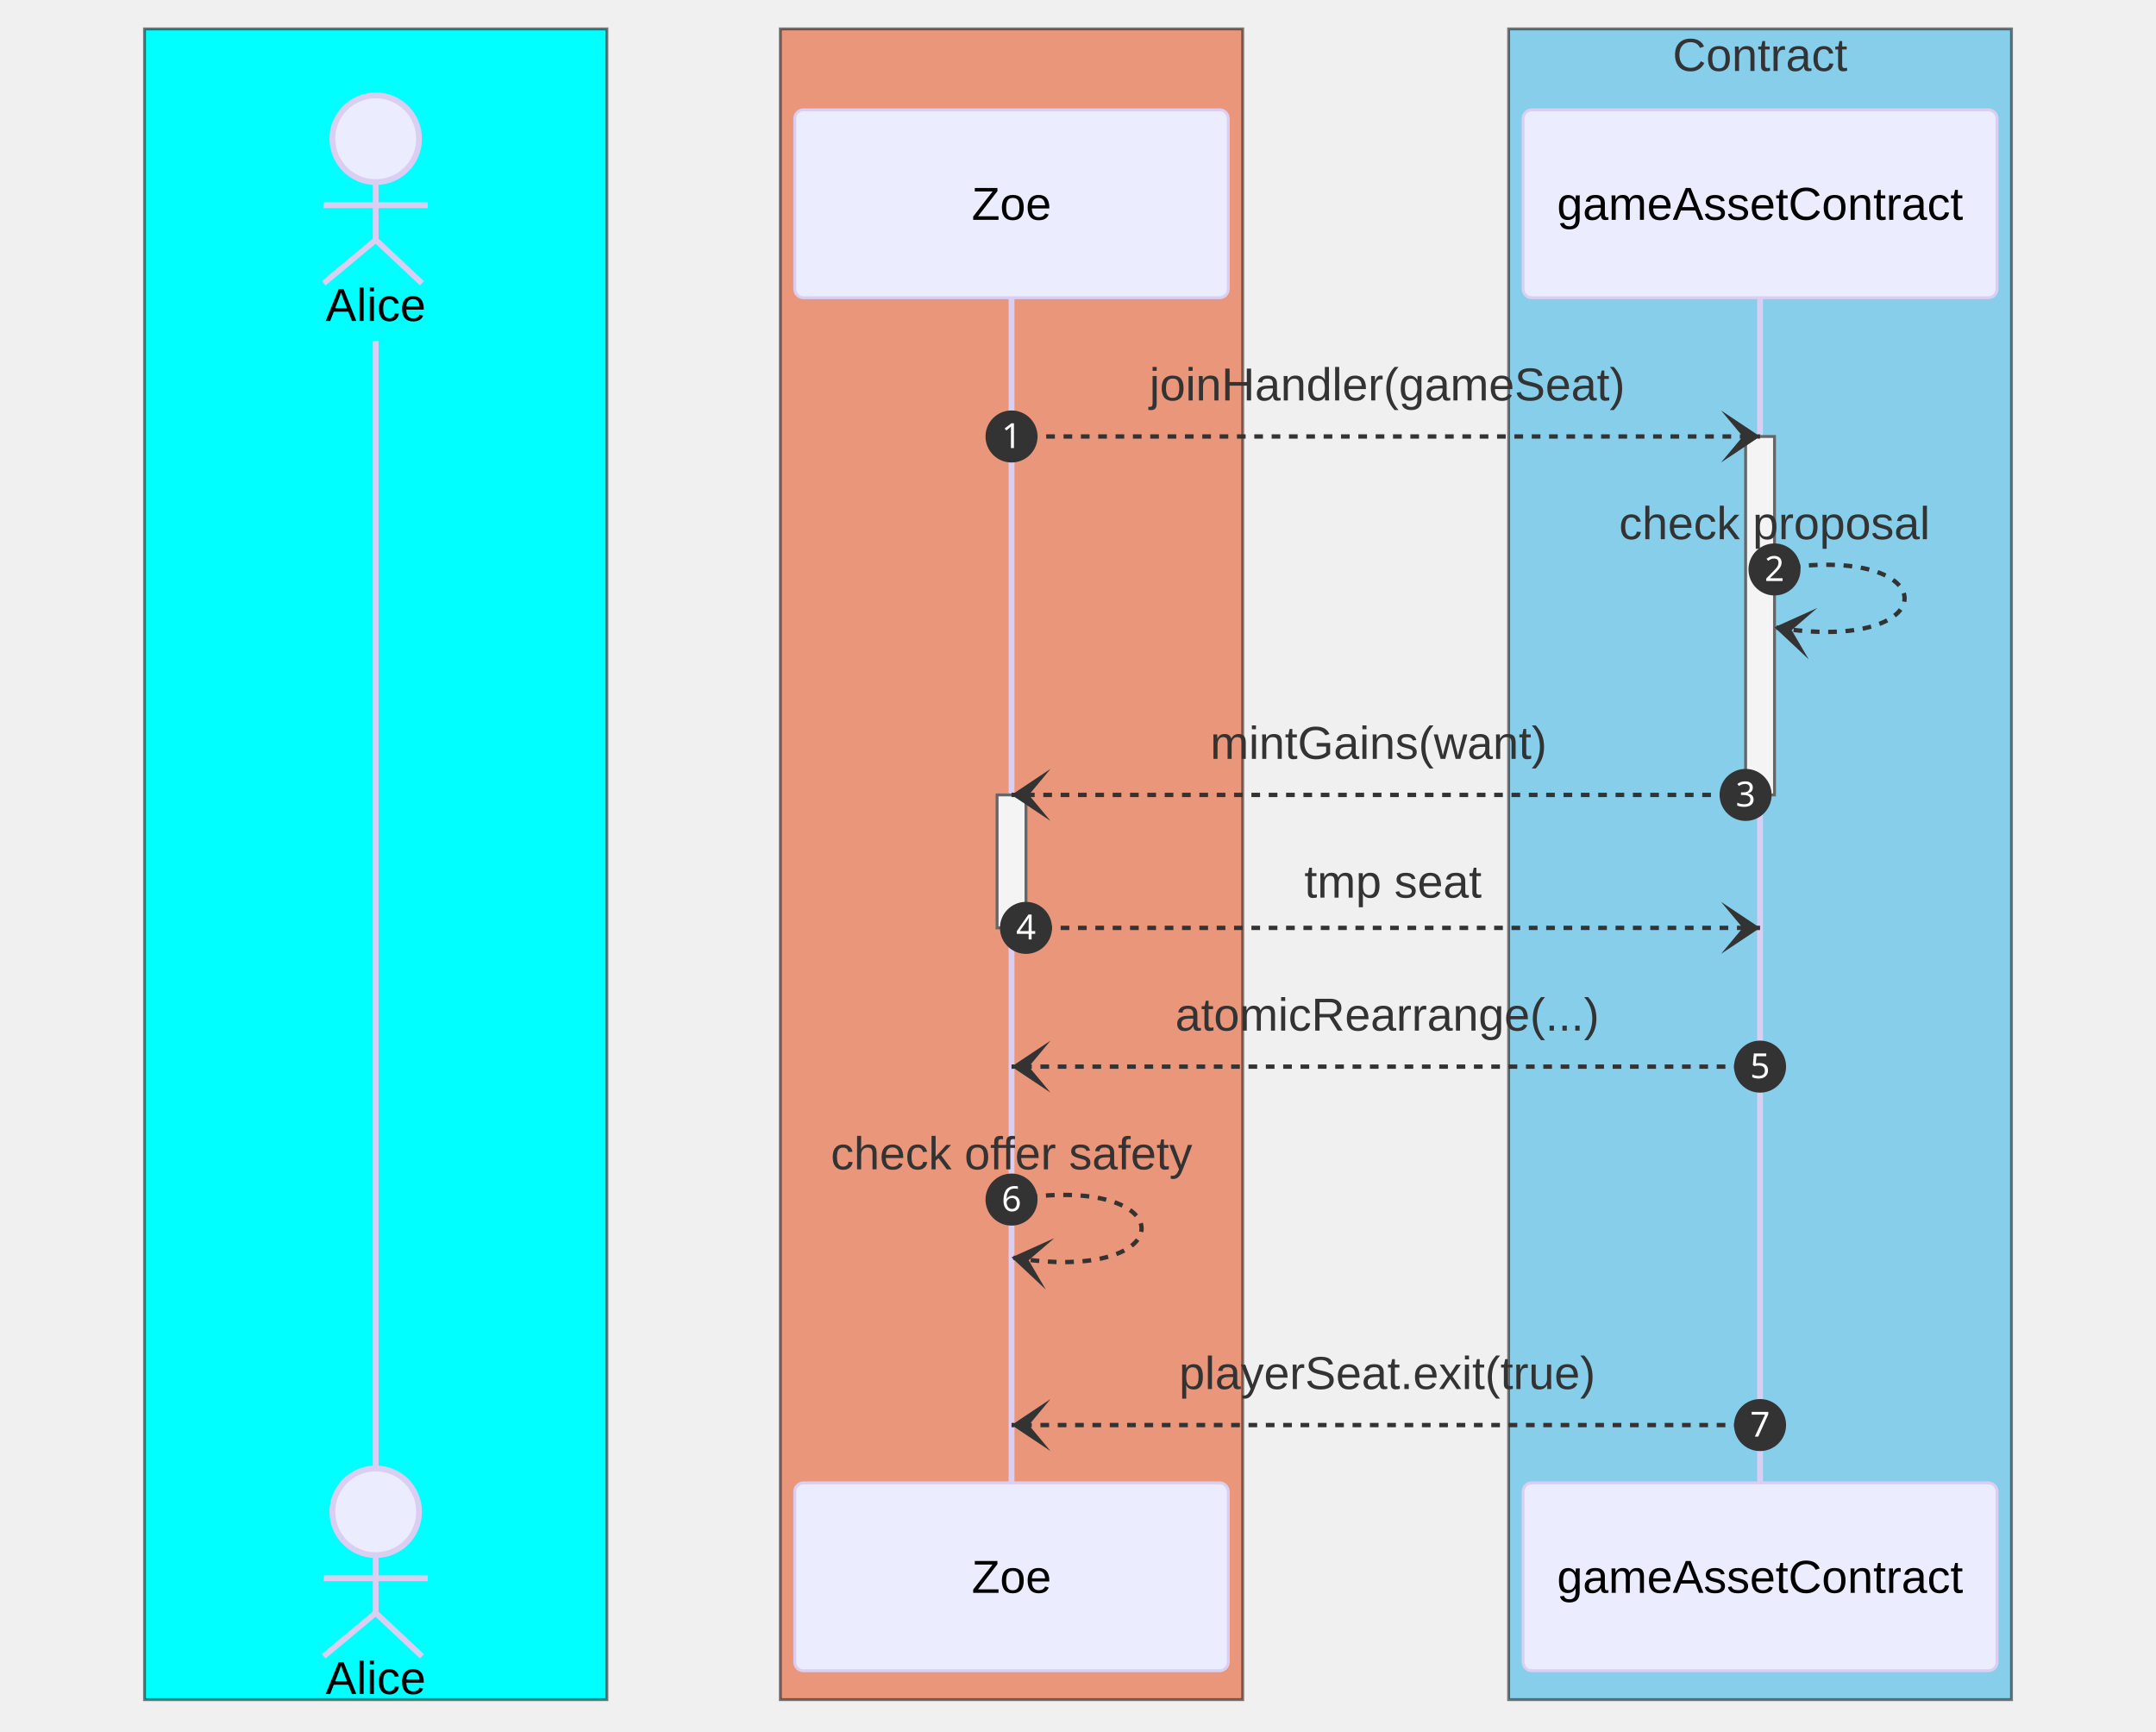
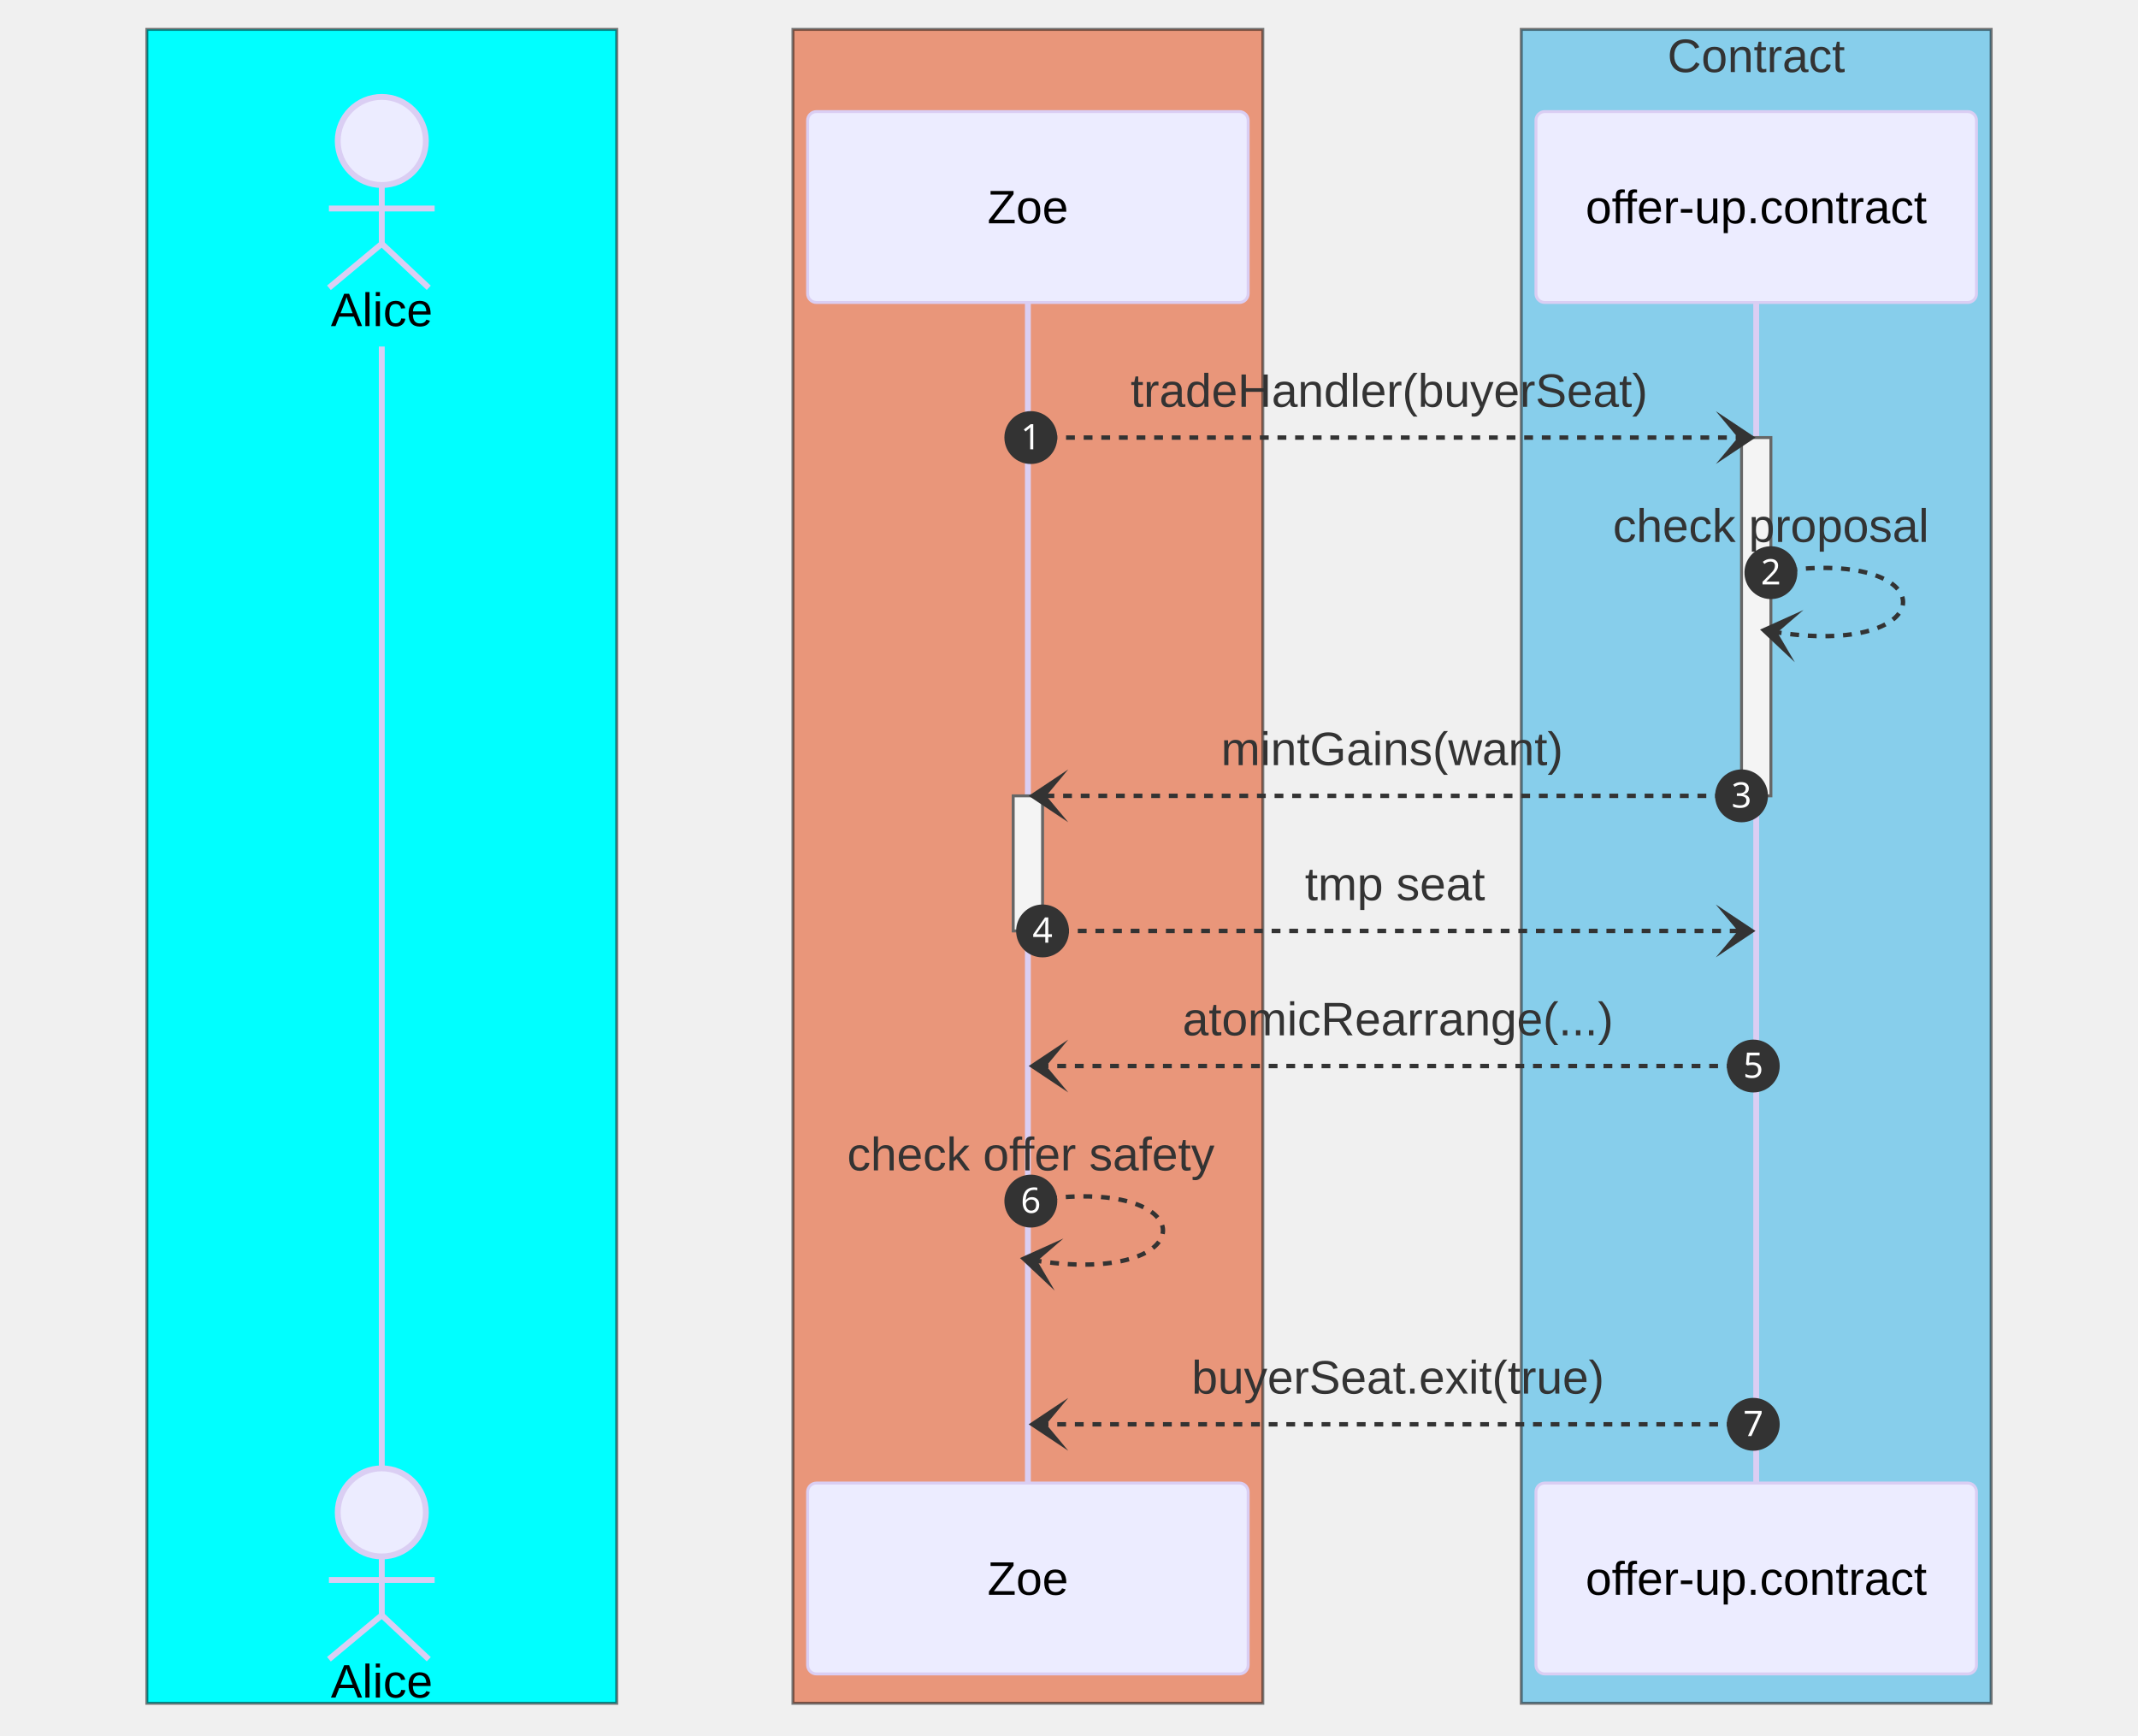
- <svg xmlns="http://www.w3.org/2000/svg" aria-roledescription="sequence" role="graphics-document document" viewBox="-50 -10 746 599" style="max-width: 746px; background-color: rgb(255, 255, 255);" width="100%" id="mermaid-1701986841238">
+ <svg xmlns="http://www.w3.org/2000/svg" aria-roledescription="sequence" role="graphics-document document" viewBox="-50 -10 728 591" style="max-width: 728px; background-color: white;" width="100%" id="my-svg">
  <g>
-     <rect class="rect" height="578" width="174" stroke="rgb(0,0,0, 0.5)" fill="skyblue" y="0" x="472" />
-     <text style="text-anchor: middle; font-size: 16px; font-weight: 400;" class="text" alignment-baseline="central" dominant-baseline="central" y="9" x="559">
-       <tspan dy="0" x="559">Contract</tspan>
+     <rect class="rect" height="570" width="160" stroke="rgb(0,0,0, 0.5)" fill="skyblue" y="0" x="468" />
+     <text style="text-anchor: middle; font-size: 16px; font-weight: 400;" class="text" alignment-baseline="central" dominant-baseline="central" y="9" x="548">
+       <tspan dy="0" x="548">Contract</tspan>
    </text>
  </g>
  <g>
-     <rect class="rect" height="578" width="160" stroke="rgb(0,0,0, 0.5)" fill="darksalmon" y="0" x="220" />
+     <rect class="rect" height="570" width="160" stroke="rgb(0,0,0, 0.5)" fill="darksalmon" y="0" x="220" />
  </g>
  <g>
-     <rect class="rect" height="578" width="160" stroke="rgb(0,0,0, 0.5)" fill="aqua" y="0" x="0" />
+     <rect class="rect" height="570" width="160" stroke="rgb(0,0,0, 0.5)" fill="aqua" y="0" x="0" />
  </g>
  <g>
-     <rect class="actor" ry="3" rx="3" height="65" width="164" stroke="#666" fill="#eaeaea" y="503" x="477" />
-     <text style="text-anchor: middle; font-size: 16px; font-weight: 400;" class="actor" alignment-baseline="central" dominant-baseline="central" y="535.5" x="559">
-       <tspan dy="0" x="559">gameAssetContract</tspan>
+     <rect class="actor actor-bottom" ry="3" rx="3" name="C" height="65" width="150" stroke="#666" fill="#eaeaea" y="495" x="473" />
+     <text style="text-anchor: middle; font-size: 16px; font-weight: 400;" class="actor" alignment-baseline="central" dominant-baseline="central" y="527.5" x="548">
+       <tspan dy="0" x="548">offer-up.contract</tspan>
    </text>
  </g>
  <g>
-     <rect class="actor" ry="3" rx="3" height="65" width="150" stroke="#666" fill="#eaeaea" y="503" x="225" />
-     <text style="text-anchor: middle; font-size: 16px; font-weight: 400;" class="actor" alignment-baseline="central" dominant-baseline="central" y="535.5" x="300">
+     <rect class="actor actor-bottom" ry="3" rx="3" name="Zoe" height="65" width="150" stroke="#666" fill="#eaeaea" y="495" x="225" />
+     <text style="text-anchor: middle; font-size: 16px; font-weight: 400;" class="actor" alignment-baseline="central" dominant-baseline="central" y="527.5" x="300">
      <tspan dy="0" x="300">Zoe</tspan>
    </text>
  </g>
  <g>
-     <line stroke="#999" stroke-width="0.5px" class="200" y2="503" x2="559" y1="33" x1="559" id="actor1571" />
-     <g id="root-1571">
-       <rect class="actor" ry="3" rx="3" height="65" width="164" stroke="#666" fill="#eaeaea" y="28" x="477" />
-       <text style="text-anchor: middle; font-size: 16px; font-weight: 400;" class="actor" alignment-baseline="central" dominant-baseline="central" y="60.5" x="559">
-         <tspan dy="0" x="559">gameAssetContract</tspan>
+     <line stroke="#999" stroke-width="0.5px" class="200" y2="495" x2="548" y1="33" x1="548" id="actor2" />
+     <g id="root-2">
+       <rect class="actor actor-top" ry="3" rx="3" name="C" height="65" width="150" stroke="#666" fill="#eaeaea" y="28" x="473" />
+       <text style="text-anchor: middle; font-size: 16px; font-weight: 400;" class="actor" alignment-baseline="central" dominant-baseline="central" y="60.5" x="548">
+         <tspan dy="0" x="548">offer-up.contract</tspan>
      </text>
    </g>
  </g>
  <g>
-     <line stroke="#999" stroke-width="0.5px" class="200" y2="503" x2="300" y1="33" x1="300" id="actor1570" />
-     <g id="root-1570">
-       <rect class="actor" ry="3" rx="3" height="65" width="150" stroke="#666" fill="#eaeaea" y="28" x="225" />
+     <line stroke="#999" stroke-width="0.5px" class="200" y2="495" x2="300" y1="33" x1="300" id="actor1" />
+     <g id="root-1">
+       <rect class="actor actor-top" ry="3" rx="3" name="Zoe" height="65" width="150" stroke="#666" fill="#eaeaea" y="28" x="225" />
      <text style="text-anchor: middle; font-size: 16px; font-weight: 400;" class="actor" alignment-baseline="central" dominant-baseline="central" y="60.5" x="300">
        <tspan dy="0" x="300">Zoe</tspan>
      </text>
    </g>
  </g>
-   <style>#mermaid-1701986841238{font-family:"trebuchet ms",verdana,arial,sans-serif;font-size:16px;fill:#333;}#mermaid-1701986841238 .error-icon{fill:#552222;}#mermaid-1701986841238 .error-text{fill:#552222;stroke:#552222;}#mermaid-1701986841238 .edge-thickness-normal{stroke-width:2px;}#mermaid-1701986841238 .edge-thickness-thick{stroke-width:3.5px;}#mermaid-1701986841238 .edge-pattern-solid{stroke-dasharray:0;}#mermaid-1701986841238 .edge-pattern-dashed{stroke-dasharray:3;}#mermaid-1701986841238 .edge-pattern-dotted{stroke-dasharray:2;}#mermaid-1701986841238 .marker{fill:#333333;stroke:#333333;}#mermaid-1701986841238 .marker.cross{stroke:#333333;}#mermaid-1701986841238 svg{font-family:"trebuchet ms",verdana,arial,sans-serif;font-size:16px;}#mermaid-1701986841238 .actor{stroke:hsl(259.626, 59.777%, 87.902%);fill:#ECECFF;}#mermaid-1701986841238 text.actor&gt;tspan{fill:black;stroke:none;}#mermaid-1701986841238 .actor-line{stroke:grey;}#mermaid-1701986841238 .messageLine0{stroke-width:1.5;stroke-dasharray:none;stroke:#333;}#mermaid-1701986841238 .messageLine1{stroke-width:1.5;stroke-dasharray:2,2;stroke:#333;}#mermaid-1701986841238 #arrowhead path{fill:#333;stroke:#333;}#mermaid-1701986841238 .sequenceNumber{fill:white;}#mermaid-1701986841238 #sequencenumber{fill:#333;}#mermaid-1701986841238 #crosshead path{fill:#333;stroke:#333;}#mermaid-1701986841238 .messageText{fill:#333;stroke:none;}#mermaid-1701986841238 .labelBox{stroke:hsl(259.626, 59.777%, 87.902%);fill:#ECECFF;}#mermaid-1701986841238 .labelText,#mermaid-1701986841238 .labelText&gt;tspan{fill:black;stroke:none;}#mermaid-1701986841238 .loopText,#mermaid-1701986841238 .loopText&gt;tspan{fill:black;stroke:none;}#mermaid-1701986841238 .loopLine{stroke-width:2px;stroke-dasharray:2,2;stroke:hsl(259.626, 59.777%, 87.902%);fill:hsl(259.626, 59.777%, 87.902%);}#mermaid-1701986841238 .note{stroke:#aaaa33;fill:#fff5ad;}#mermaid-1701986841238 .noteText,#mermaid-1701986841238 .noteText&gt;tspan{fill:black;stroke:none;}#mermaid-1701986841238 .activation0{fill:#f4f4f4;stroke:#666;}#mermaid-1701986841238 .activation1{fill:#f4f4f4;stroke:#666;}#mermaid-1701986841238 .activation2{fill:#f4f4f4;stroke:#666;}#mermaid-1701986841238 .actorPopupMenu{position:absolute;}#mermaid-1701986841238 .actorPopupMenuPanel{position:absolute;fill:#ECECFF;box-shadow:0px 8px 16px 0px rgba(0,0,0,0.2);filter:drop-shadow(3px 5px 2px rgb(0 0 0 / 0.4));}#mermaid-1701986841238 .actor-man line{stroke:hsl(259.626, 59.777%, 87.902%);fill:#ECECFF;}#mermaid-1701986841238 .actor-man circle,#mermaid-1701986841238 line{stroke:hsl(259.626, 59.777%, 87.902%);fill:#ECECFF;stroke-width:2px;}#mermaid-1701986841238 :root{--mermaid-font-family:"trebuchet ms",verdana,arial,sans-serif;}</style>
+   <style>#my-svg{font-family:"trebuchet ms",verdana,arial,sans-serif;font-size:16px;fill:#333;}#my-svg .error-icon{fill:#552222;}#my-svg .error-text{fill:#552222;stroke:#552222;}#my-svg .edge-thickness-normal{stroke-width:2px;}#my-svg .edge-thickness-thick{stroke-width:3.5px;}#my-svg .edge-pattern-solid{stroke-dasharray:0;}#my-svg .edge-pattern-dashed{stroke-dasharray:3;}#my-svg .edge-pattern-dotted{stroke-dasharray:2;}#my-svg .marker{fill:#333333;stroke:#333333;}#my-svg .marker.cross{stroke:#333333;}#my-svg svg{font-family:"trebuchet ms",verdana,arial,sans-serif;font-size:16px;}#my-svg .actor{stroke:hsl(259.626, 59.777%, 87.902%);fill:#ECECFF;}#my-svg text.actor&gt;tspan{fill:black;stroke:none;}#my-svg .actor-line{stroke:grey;}#my-svg .messageLine0{stroke-width:1.5;stroke-dasharray:none;stroke:#333;}#my-svg .messageLine1{stroke-width:1.5;stroke-dasharray:2,2;stroke:#333;}#my-svg #arrowhead path{fill:#333;stroke:#333;}#my-svg .sequenceNumber{fill:white;}#my-svg #sequencenumber{fill:#333;}#my-svg #crosshead path{fill:#333;stroke:#333;}#my-svg .messageText{fill:#333;stroke:none;}#my-svg .labelBox{stroke:hsl(259.626, 59.777%, 87.902%);fill:#ECECFF;}#my-svg .labelText,#my-svg .labelText&gt;tspan{fill:black;stroke:none;}#my-svg .loopText,#my-svg .loopText&gt;tspan{fill:black;stroke:none;}#my-svg .loopLine{stroke-width:2px;stroke-dasharray:2,2;stroke:hsl(259.626, 59.777%, 87.902%);fill:hsl(259.626, 59.777%, 87.902%);}#my-svg .note{stroke:#aaaa33;fill:#fff5ad;}#my-svg .noteText,#my-svg .noteText&gt;tspan{fill:black;stroke:none;}#my-svg .activation0{fill:#f4f4f4;stroke:#666;}#my-svg .activation1{fill:#f4f4f4;stroke:#666;}#my-svg .activation2{fill:#f4f4f4;stroke:#666;}#my-svg .actorPopupMenu{position:absolute;}#my-svg .actorPopupMenuPanel{position:absolute;fill:#ECECFF;box-shadow:0px 8px 16px 0px rgba(0,0,0,0.2);filter:drop-shadow(3px 5px 2px rgb(0 0 0 / 0.4));}#my-svg .actor-man line{stroke:hsl(259.626, 59.777%, 87.902%);fill:#ECECFF;}#my-svg .actor-man circle,#my-svg line{stroke:hsl(259.626, 59.777%, 87.902%);fill:#ECECFF;stroke-width:2px;}#my-svg :root{--mermaid-font-family:"trebuchet ms",verdana,arial,sans-serif;}</style>
  <g />
  <defs>
    <symbol height="24" width="24" id="computer">
      <path d="M2 2v13h20v-13h-20zm18 11h-16v-9h16v9zm-10.228 6l.466-1h3.524l.467 1h-4.457zm14.228 3h-24l2-6h2.104l-1.33 4h18.45l-1.297-4h2.073l2 6zm-5-10h-14v-7h14v7z" transform="scale(.5)" />
    </symbol>
  </defs>
  <defs>
    <symbol clip-rule="evenodd" fill-rule="evenodd" id="database">
      <path d="M12.258.001l.256.004.255.005.253.008.251.01.249.012.247.015.246.016.242.019.241.02.239.023.236.024.233.027.231.028.229.031.225.032.223.034.22.036.217.038.214.04.211.041.208.043.205.045.201.046.198.048.194.05.191.051.187.053.183.054.18.056.175.057.172.059.168.06.163.061.16.063.155.064.15.066.074.033.073.033.071.034.07.034.069.035.068.035.067.035.066.035.064.036.064.036.062.036.06.036.06.037.058.037.058.037.055.038.055.038.053.038.052.038.051.039.05.039.048.039.047.039.045.04.044.04.043.04.041.04.04.041.039.041.037.041.036.041.034.041.033.042.032.042.03.042.029.042.027.042.026.043.024.043.023.043.021.043.02.043.018.044.017.043.015.044.013.044.012.044.011.045.009.044.007.045.006.045.004.045.002.045.001.045v17l-.001.045-.002.045-.004.045-.006.045-.007.045-.009.044-.011.045-.012.044-.013.044-.015.044-.017.043-.018.044-.02.043-.021.043-.023.043-.024.043-.026.043-.027.042-.029.042-.03.042-.032.042-.033.042-.034.041-.036.041-.037.041-.039.041-.04.041-.041.04-.043.04-.044.04-.045.04-.047.039-.048.039-.05.039-.051.039-.052.038-.053.038-.055.038-.055.038-.058.037-.058.037-.06.037-.06.036-.062.036-.064.036-.064.036-.066.035-.067.035-.068.035-.069.035-.07.034-.071.034-.073.033-.074.033-.15.066-.155.064-.16.063-.163.061-.168.06-.172.059-.175.057-.18.056-.183.054-.187.053-.191.051-.194.05-.198.048-.201.046-.205.045-.208.043-.211.041-.214.04-.217.038-.22.036-.223.034-.225.032-.229.031-.231.028-.233.027-.236.024-.239.023-.241.02-.242.019-.246.016-.247.015-.249.012-.251.01-.253.008-.255.005-.256.004-.258.001-.258-.001-.256-.004-.255-.005-.253-.008-.251-.01-.249-.012-.247-.015-.245-.016-.243-.019-.241-.02-.238-.023-.236-.024-.234-.027-.231-.028-.228-.031-.226-.032-.223-.034-.22-.036-.217-.038-.214-.04-.211-.041-.208-.043-.204-.045-.201-.046-.198-.048-.195-.05-.19-.051-.187-.053-.184-.054-.179-.056-.176-.057-.172-.059-.167-.06-.164-.061-.159-.063-.155-.064-.151-.066-.074-.033-.072-.033-.072-.034-.07-.034-.069-.035-.068-.035-.067-.035-.066-.035-.064-.036-.063-.036-.062-.036-.061-.036-.06-.037-.058-.037-.057-.037-.056-.038-.055-.038-.053-.038-.052-.038-.051-.039-.049-.039-.049-.039-.046-.039-.046-.04-.044-.04-.043-.04-.041-.04-.04-.041-.039-.041-.037-.041-.036-.041-.034-.041-.033-.042-.032-.042-.03-.042-.029-.042-.027-.042-.026-.043-.024-.043-.023-.043-.021-.043-.02-.043-.018-.044-.017-.043-.015-.044-.013-.044-.012-.044-.011-.045-.009-.044-.007-.045-.006-.045-.004-.045-.002-.045-.001-.045v-17l.001-.045.002-.045.004-.045.006-.045.007-.045.009-.044.011-.045.012-.044.013-.044.015-.044.017-.043.018-.044.02-.043.021-.043.023-.043.024-.043.026-.043.027-.042.029-.042.03-.042.032-.042.033-.042.034-.041.036-.041.037-.041.039-.041.04-.041.041-.04.043-.04.044-.04.046-.04.046-.039.049-.039.049-.039.051-.039.052-.038.053-.038.055-.038.056-.038.057-.037.058-.037.06-.037.061-.036.062-.036.063-.036.064-.036.066-.035.067-.035.068-.035.069-.035.07-.034.072-.034.072-.033.074-.033.151-.066.155-.064.159-.063.164-.061.167-.06.172-.059.176-.057.179-.056.184-.054.187-.053.19-.051.195-.05.198-.048.201-.046.204-.045.208-.043.211-.041.214-.04.217-.038.22-.036.223-.034.226-.032.228-.031.231-.028.234-.027.236-.024.238-.023.241-.02.243-.019.245-.016.247-.015.249-.012.251-.01.253-.008.255-.005.256-.004.258-.001.258.001zm-9.258 20.499v.01l.001.021.003.021.004.022.005.021.006.022.007.022.009.023.01.022.011.023.012.023.013.023.015.023.016.024.017.023.018.024.019.024.021.024.022.025.023.024.024.025.052.049.056.05.061.051.066.051.07.051.075.051.079.052.084.052.088.052.092.052.097.052.102.051.105.052.11.052.114.051.119.051.123.051.127.05.131.05.135.05.139.048.144.049.147.047.152.047.155.047.16.045.163.045.167.043.171.043.176.041.178.041.183.039.187.039.19.037.194.035.197.035.202.033.204.031.209.03.212.029.216.027.219.025.222.024.226.021.23.02.233.018.236.016.24.015.243.012.246.01.249.008.253.005.256.004.259.001.26-.001.257-.004.254-.005.25-.008.247-.011.244-.012.241-.014.237-.016.233-.018.231-.021.226-.021.224-.024.22-.026.216-.027.212-.028.21-.031.205-.031.202-.034.198-.034.194-.036.191-.037.187-.039.183-.04.179-.04.175-.042.172-.043.168-.044.163-.045.16-.046.155-.046.152-.047.148-.048.143-.049.139-.049.136-.05.131-.05.126-.05.123-.051.118-.052.114-.051.11-.052.106-.052.101-.052.096-.052.092-.052.088-.053.083-.051.079-.052.074-.052.07-.051.065-.051.06-.051.056-.05.051-.05.023-.024.023-.025.021-.024.02-.024.019-.024.018-.024.017-.024.015-.023.014-.024.013-.023.012-.023.01-.023.01-.022.008-.022.006-.022.006-.022.004-.022.004-.021.001-.021.001-.021v-4.127l-.077.055-.08.053-.083.054-.085.053-.087.052-.09.052-.093.051-.095.05-.097.05-.1.049-.102.049-.105.048-.106.047-.109.047-.111.046-.114.045-.115.045-.118.044-.12.043-.122.042-.124.042-.126.041-.128.04-.13.04-.132.038-.134.038-.135.037-.138.037-.139.035-.142.035-.143.034-.144.033-.147.032-.148.031-.15.03-.151.03-.153.029-.154.027-.156.027-.158.026-.159.025-.161.024-.162.023-.163.022-.165.021-.166.02-.167.019-.169.018-.169.017-.171.016-.173.015-.173.014-.175.013-.175.012-.177.011-.178.01-.179.008-.179.008-.181.006-.182.005-.182.004-.184.003-.184.002h-.37l-.184-.002-.184-.003-.182-.004-.182-.005-.181-.006-.179-.008-.179-.008-.178-.01-.176-.011-.176-.012-.175-.013-.173-.014-.172-.015-.171-.016-.17-.017-.169-.018-.167-.019-.166-.02-.165-.021-.163-.022-.162-.023-.161-.024-.159-.025-.157-.026-.156-.027-.155-.027-.153-.029-.151-.03-.15-.03-.148-.031-.146-.032-.145-.033-.143-.034-.141-.035-.14-.035-.137-.037-.136-.037-.134-.038-.132-.038-.13-.04-.128-.04-.126-.041-.124-.042-.122-.042-.12-.044-.117-.043-.116-.045-.113-.045-.112-.046-.109-.047-.106-.047-.105-.048-.102-.049-.1-.049-.097-.05-.095-.05-.093-.052-.09-.051-.087-.052-.085-.053-.083-.054-.08-.054-.077-.054v4.127zm0-5.654v.011l.001.021.003.021.004.021.005.022.006.022.007.022.009.022.01.022.011.023.012.023.013.023.015.024.016.023.017.024.018.024.019.024.021.024.022.024.023.025.024.024.052.05.056.05.061.05.066.051.07.051.075.052.079.051.084.052.088.052.092.052.097.052.102.052.105.052.11.051.114.051.119.052.123.05.127.051.131.05.135.049.139.049.144.048.147.048.152.047.155.046.16.045.163.045.167.044.171.042.176.042.178.04.183.04.187.038.19.037.194.036.197.034.202.033.204.032.209.03.212.028.216.027.219.025.222.024.226.022.23.02.233.018.236.016.24.014.243.012.246.01.249.008.253.006.256.003.259.001.26-.001.257-.003.254-.006.25-.008.247-.01.244-.012.241-.015.237-.016.233-.018.231-.02.226-.022.224-.024.22-.025.216-.027.212-.029.21-.03.205-.032.202-.033.198-.035.194-.036.191-.037.187-.039.183-.039.179-.041.175-.042.172-.043.168-.044.163-.045.16-.045.155-.047.152-.047.148-.048.143-.048.139-.05.136-.049.131-.05.126-.051.123-.051.118-.051.114-.052.11-.052.106-.052.101-.052.096-.052.092-.052.088-.052.083-.052.079-.052.074-.051.07-.052.065-.051.06-.05.056-.051.051-.049.023-.025.023-.024.021-.025.02-.024.019-.024.018-.024.017-.024.015-.023.014-.023.013-.024.012-.022.01-.023.01-.023.008-.022.006-.022.006-.022.004-.021.004-.022.001-.021.001-.021v-4.139l-.077.054-.08.054-.083.054-.085.052-.087.053-.09.051-.093.051-.095.051-.097.05-.1.049-.102.049-.105.048-.106.047-.109.047-.111.046-.114.045-.115.044-.118.044-.12.044-.122.042-.124.042-.126.041-.128.04-.13.039-.132.039-.134.038-.135.037-.138.036-.139.036-.142.035-.143.033-.144.033-.147.033-.148.031-.15.03-.151.03-.153.028-.154.028-.156.027-.158.026-.159.025-.161.024-.162.023-.163.022-.165.021-.166.02-.167.019-.169.018-.169.017-.171.016-.173.015-.173.014-.175.013-.175.012-.177.011-.178.009-.179.009-.179.007-.181.007-.182.005-.182.004-.184.003-.184.002h-.37l-.184-.002-.184-.003-.182-.004-.182-.005-.181-.007-.179-.007-.179-.009-.178-.009-.176-.011-.176-.012-.175-.013-.173-.014-.172-.015-.171-.016-.17-.017-.169-.018-.167-.019-.166-.02-.165-.021-.163-.022-.162-.023-.161-.024-.159-.025-.157-.026-.156-.027-.155-.028-.153-.028-.151-.03-.15-.03-.148-.031-.146-.033-.145-.033-.143-.033-.141-.035-.14-.036-.137-.036-.136-.037-.134-.038-.132-.039-.13-.039-.128-.04-.126-.041-.124-.042-.122-.043-.12-.043-.117-.044-.116-.044-.113-.046-.112-.046-.109-.046-.106-.047-.105-.048-.102-.049-.1-.049-.097-.05-.095-.051-.093-.051-.09-.051-.087-.053-.085-.052-.083-.054-.08-.054-.077-.054v4.139zm0-5.666v.011l.001.02.003.022.004.021.005.022.006.021.007.022.009.023.01.022.011.023.012.023.013.023.015.023.016.024.017.024.018.023.019.024.021.025.022.024.023.024.024.025.052.05.056.05.061.05.066.051.07.051.075.052.079.051.084.052.088.052.092.052.097.052.102.052.105.051.11.052.114.051.119.051.123.051.127.05.131.05.135.05.139.049.144.048.147.048.152.047.155.046.16.045.163.045.167.043.171.043.176.042.178.04.183.04.187.038.19.037.194.036.197.034.202.033.204.032.209.03.212.028.216.027.219.025.222.024.226.021.23.02.233.018.236.017.24.014.243.012.246.01.249.008.253.006.256.003.259.001.26-.001.257-.003.254-.006.25-.008.247-.01.244-.013.241-.014.237-.016.233-.018.231-.02.226-.022.224-.024.22-.025.216-.027.212-.029.21-.03.205-.032.202-.033.198-.035.194-.036.191-.037.187-.039.183-.039.179-.041.175-.042.172-.043.168-.044.163-.045.16-.045.155-.047.152-.047.148-.048.143-.049.139-.049.136-.049.131-.051.126-.05.123-.051.118-.052.114-.051.11-.052.106-.052.101-.052.096-.052.092-.052.088-.052.083-.052.079-.052.074-.052.07-.051.065-.051.06-.051.056-.05.051-.049.023-.025.023-.025.021-.024.02-.024.019-.024.018-.024.017-.024.015-.023.014-.024.013-.023.012-.023.01-.022.01-.023.008-.022.006-.022.006-.022.004-.022.004-.021.001-.021.001-.021v-4.153l-.077.054-.08.054-.083.053-.085.053-.087.053-.09.051-.093.051-.095.051-.097.05-.1.049-.102.048-.105.048-.106.048-.109.046-.111.046-.114.046-.115.044-.118.044-.12.043-.122.043-.124.042-.126.041-.128.04-.13.039-.132.039-.134.038-.135.037-.138.036-.139.036-.142.034-.143.034-.144.033-.147.032-.148.032-.15.03-.151.03-.153.028-.154.028-.156.027-.158.026-.159.024-.161.024-.162.023-.163.023-.165.021-.166.02-.167.019-.169.018-.169.017-.171.016-.173.015-.173.014-.175.013-.175.012-.177.01-.178.01-.179.009-.179.007-.181.006-.182.006-.182.004-.184.003-.184.001-.185.001-.185-.001-.184-.001-.184-.003-.182-.004-.182-.006-.181-.006-.179-.007-.179-.009-.178-.01-.176-.01-.176-.012-.175-.013-.173-.014-.172-.015-.171-.016-.17-.017-.169-.018-.167-.019-.166-.02-.165-.021-.163-.023-.162-.023-.161-.024-.159-.024-.157-.026-.156-.027-.155-.028-.153-.028-.151-.03-.15-.03-.148-.032-.146-.032-.145-.033-.143-.034-.141-.034-.14-.036-.137-.036-.136-.037-.134-.038-.132-.039-.13-.039-.128-.041-.126-.041-.124-.041-.122-.043-.12-.043-.117-.044-.116-.044-.113-.046-.112-.046-.109-.046-.106-.048-.105-.048-.102-.048-.1-.05-.097-.049-.095-.051-.093-.051-.09-.052-.087-.052-.085-.053-.083-.053-.08-.054-.077-.054v4.153zm8.74-8.179l-.257.004-.254.005-.25.008-.247.011-.244.012-.241.014-.237.016-.233.018-.231.021-.226.022-.224.023-.22.026-.216.027-.212.028-.21.031-.205.032-.202.033-.198.034-.194.036-.191.038-.187.038-.183.04-.179.041-.175.042-.172.043-.168.043-.163.045-.16.046-.155.046-.152.048-.148.048-.143.048-.139.049-.136.05-.131.05-.126.051-.123.051-.118.051-.114.052-.11.052-.106.052-.101.052-.096.052-.092.052-.088.052-.083.052-.079.052-.074.051-.07.052-.065.051-.06.05-.056.05-.051.05-.023.025-.023.024-.021.024-.02.025-.019.024-.018.024-.017.023-.015.024-.014.023-.013.023-.012.023-.01.023-.01.022-.008.022-.006.023-.006.021-.004.022-.004.021-.001.021-.001.021.001.021.001.021.004.021.004.022.006.021.006.023.008.022.01.022.01.023.012.023.013.023.014.023.015.024.017.023.018.024.019.024.02.025.021.024.023.024.023.025.051.05.056.05.06.05.065.051.07.052.074.051.079.052.083.052.088.052.092.052.096.052.101.052.106.052.11.052.114.052.118.051.123.051.126.051.131.05.136.05.139.049.143.048.148.048.152.048.155.046.16.046.163.045.168.043.172.043.175.042.179.041.183.04.187.038.191.038.194.036.198.034.202.033.205.032.21.031.212.028.216.027.22.026.224.023.226.022.231.021.233.018.237.016.241.014.244.012.247.011.25.008.254.005.257.004.26.001.26-.001.257-.004.254-.005.25-.008.247-.011.244-.012.241-.014.237-.016.233-.018.231-.021.226-.022.224-.023.22-.026.216-.027.212-.028.21-.031.205-.032.202-.033.198-.034.194-.036.191-.038.187-.038.183-.04.179-.041.175-.042.172-.043.168-.043.163-.045.16-.046.155-.046.152-.048.148-.048.143-.048.139-.049.136-.05.131-.05.126-.051.123-.051.118-.051.114-.052.11-.052.106-.052.101-.052.096-.052.092-.052.088-.052.083-.052.079-.052.074-.051.07-.052.065-.051.06-.05.056-.05.051-.05.023-.025.023-.024.021-.024.02-.025.019-.024.018-.024.017-.023.015-.024.014-.023.013-.023.012-.023.01-.023.01-.022.008-.022.006-.023.006-.021.004-.022.004-.021.001-.021.001-.021-.001-.021-.001-.021-.004-.021-.004-.022-.006-.021-.006-.023-.008-.022-.01-.022-.01-.023-.012-.023-.013-.023-.014-.023-.015-.024-.017-.023-.018-.024-.019-.024-.02-.025-.021-.024-.023-.024-.023-.025-.051-.05-.056-.05-.06-.05-.065-.051-.07-.052-.074-.051-.079-.052-.083-.052-.088-.052-.092-.052-.096-.052-.101-.052-.106-.052-.11-.052-.114-.052-.118-.051-.123-.051-.126-.051-.131-.05-.136-.05-.139-.049-.143-.048-.148-.048-.152-.048-.155-.046-.16-.046-.163-.045-.168-.043-.172-.043-.175-.042-.179-.041-.183-.04-.187-.038-.191-.038-.194-.036-.198-.034-.202-.033-.205-.032-.21-.031-.212-.028-.216-.027-.22-.026-.224-.023-.226-.022-.231-.021-.233-.018-.237-.016-.241-.014-.244-.012-.247-.011-.25-.008-.254-.005-.257-.004-.26-.001-.26.001z" transform="scale(.5)" />
    </symbol>
  </defs>
  <defs>
    <symbol height="24" width="24" id="clock">
      <path d="M12 2c5.514 0 10 4.486 10 10s-4.486 10-10 10-10-4.486-10-10 4.486-10 10-10zm0-2c-6.627 0-12 5.373-12 12s5.373 12 12 12 12-5.373 12-12-5.373-12-12-12zm5.848 12.459c.202.038.202.333.001.372-1.907.361-6.045 1.111-6.547 1.111-.719 0-1.301-.582-1.301-1.301 0-.512.77-5.447 1.125-7.445.034-.192.312-.181.343.014l.985 6.238 5.394 1.011z" transform="scale(.5)" />
    </symbol>
  </defs>
  <defs>
-     <marker orient="auto" markerHeight="12" markerWidth="12" markerUnits="userSpaceOnUse" refY="5" refX="9" id="arrowhead">
+     <marker orient="auto" markerHeight="12" markerWidth="12" markerUnits="userSpaceOnUse" refY="5" refX="7.9" id="arrowhead">
      <path d="M 0 0 L 10 5 L 0 10 z" />
    </marker>
  </defs>
  <defs>
-     <marker refY="5" refX="4" orient="auto" markerHeight="8" markerWidth="15" id="crosshead">
+     <marker refY="4.5" refX="4" orient="auto" markerHeight="8" markerWidth="15" id="crosshead">
      <path style="stroke-dasharray: 0, 0;" d="M 1,2 L 6,7 M 6,2 L 1,7" stroke-width="1pt" stroke="#000000" fill="none" />
    </marker>
  </defs>
  <defs>
-     <marker orient="auto" markerHeight="28" markerWidth="20" refY="7" refX="18" id="filled-head">
+     <marker orient="auto" markerHeight="28" markerWidth="20" refY="7" refX="15.5" id="filled-head">
      <path d="M 18,7 L9,13 L14,7 L9,1 Z" />
    </marker>
  </defs>
  <defs>
    <marker orient="auto" markerHeight="40" markerWidth="60" refY="15" refX="15" id="sequencenumber">
      <circle r="6" cy="15" cx="15" />
    </marker>
  </defs>
  <g>
-     <rect class="activation0" ry="0" rx="0" height="124" width="10" stroke="#666" fill="#EDF2AE" y="141" x="554" />
+     <rect class="activation0" ry="0" rx="0" height="122" width="10" stroke="#666" fill="#EDF2AE" y="139" x="543" />
  </g>
  <g>
-     <rect class="activation0" ry="0" rx="0" height="46" width="10" stroke="#666" fill="#EDF2AE" y="265" x="295" />
+     <rect class="activation0" ry="0" rx="0" height="46" width="10" stroke="#666" fill="#EDF2AE" y="261" x="295" />
  </g>
-   <line stroke="#999" stroke-width="0.5px" class="200" y2="503" x2="80" y1="108" x1="80" id="actor1569" />
-   <g class="actor-man">
-     <line y2="73" x2="80" y1="53" x1="80" id="actor-man-torso1569" />
-     <line y2="61" x2="98" y1="61" x1="62" id="actor-man-arms1569" />
+   <line stroke="#999" stroke-width="0.5px" class="200" y2="495" x2="80" y1="108" x1="80" id="actor0" />
+   <g name="A" class="actor-man actor-top">
+     <line y2="73" x2="80" y1="53" x1="80" id="actor-man-torso0" />
+     <line y2="61" x2="98" y1="61" x1="62" id="actor-man-arms0" />
    <line y2="73" x2="80" y1="88" x1="62" />
    <line y2="88" x2="96" y1="73" x1="80" />
    <circle height="65" width="150" r="15" cy="38" cx="80" />
    <text style="text-anchor: middle; font-size: 16px; font-weight: 400;" class="actor" alignment-baseline="central" dominant-baseline="central" y="95.5" x="80">
      <tspan dy="0" x="80">Alice</tspan>
    </text>
  </g>
-   <text style="font-size: 16px; font-weight: 400;" dy="1em" class="messageText" alignment-baseline="middle" dominant-baseline="middle" text-anchor="middle" y="108" x="430">joinHandler(gameSeat)</text>
-   <line style="stroke-dasharray: 3, 3; fill: none;" marker-start="url(#sequencenumber)" marker-end="url(#filled-head)" stroke="none" stroke-width="2" class="messageLine1" y2="141" x2="559" y1="141" x1="300" />
-   <text class="sequenceNumber" text-anchor="middle" font-size="12px" font-family="sans-serif" y="145" x="300">1</text>
-   <text style="font-size: 16px; font-weight: 400;" dy="1em" class="messageText" alignment-baseline="middle" dominant-baseline="middle" text-anchor="middle" y="156" x="564">check proposal</text>
-   <path style="stroke-dasharray: 3, 3; fill: none;" marker-start="url(#sequencenumber)" marker-end="url(#filled-head)" stroke="none" stroke-width="2" class="messageLine1" d="M 564,187 C 624,177 624,217 564,207" />
-   <text class="sequenceNumber" text-anchor="middle" font-size="12px" font-family="sans-serif" y="191" x="564">2</text>
-   <text style="font-size: 16px; font-weight: 400;" dy="1em" class="messageText" alignment-baseline="middle" dominant-baseline="middle" text-anchor="middle" y="232" x="427">mintGains(want)</text>
-   <line style="stroke-dasharray: 3, 3; fill: none;" marker-start="url(#sequencenumber)" marker-end="url(#filled-head)" stroke="none" stroke-width="2" class="messageLine1" y2="265" x2="300" y1="265" x1="554" />
-   <text class="sequenceNumber" text-anchor="middle" font-size="12px" font-family="sans-serif" y="269" x="554">3</text>
-   <text style="font-size: 16px; font-weight: 400;" dy="1em" class="messageText" alignment-baseline="middle" dominant-baseline="middle" text-anchor="middle" y="280" x="432">tmp seat</text>
-   <line style="stroke-dasharray: 3, 3; fill: none;" marker-start="url(#sequencenumber)" marker-end="url(#filled-head)" stroke="none" stroke-width="2" class="messageLine1" y2="311" x2="559" y1="311" x1="305" />
-   <text class="sequenceNumber" text-anchor="middle" font-size="12px" font-family="sans-serif" y="315" x="305">4</text>
-   <text style="font-size: 16px; font-weight: 400;" dy="1em" class="messageText" alignment-baseline="middle" dominant-baseline="middle" text-anchor="middle" y="326" x="430">atomicRearrange(...)</text>
-   <line style="stroke-dasharray: 3, 3; fill: none;" marker-start="url(#sequencenumber)" marker-end="url(#filled-head)" stroke="none" stroke-width="2" class="messageLine1" y2="359" x2="300" y1="359" x1="559" />
-   <text class="sequenceNumber" text-anchor="middle" font-size="12px" font-family="sans-serif" y="363" x="559">5</text>
-   <text style="font-size: 16px; font-weight: 400;" dy="1em" class="messageText" alignment-baseline="middle" dominant-baseline="middle" text-anchor="middle" y="374" x="300">check offer safety</text>
-   <path style="stroke-dasharray: 3, 3; fill: none;" marker-start="url(#sequencenumber)" marker-end="url(#filled-head)" stroke="none" stroke-width="2" class="messageLine1" d="M 300,405 C 360,395 360,435 300,425" />
-   <text class="sequenceNumber" text-anchor="middle" font-size="12px" font-family="sans-serif" y="409" x="300">6</text>
-   <text style="font-size: 16px; font-weight: 400;" dy="1em" class="messageText" alignment-baseline="middle" dominant-baseline="middle" text-anchor="middle" y="450" x="430">playerSeat.exit(true)</text>
-   <line style="stroke-dasharray: 3, 3; fill: none;" marker-start="url(#sequencenumber)" marker-end="url(#filled-head)" stroke="none" stroke-width="2" class="messageLine1" y2="483" x2="300" y1="483" x1="559" />
-   <text class="sequenceNumber" text-anchor="middle" font-size="12px" font-family="sans-serif" y="487" x="559">7</text>
-   <g class="actor-man">
-     <line y2="548" x2="80" y1="528" x1="80" id="actor-man-torso1571" />
-     <line y2="536" x2="98" y1="536" x1="62" id="actor-man-arms1571" />
-     <line y2="548" x2="80" y1="563" x1="62" />
-     <line y2="563" x2="96" y1="548" x1="80" />
-     <circle height="65" width="150" r="15" cy="513" cx="80" />
-     <text style="text-anchor: middle; font-size: 16px; font-weight: 400;" class="actor" alignment-baseline="central" dominant-baseline="central" y="570.5" x="80">
+   <text style="font-size: 16px; font-weight: 400;" dy="1em" class="messageText" alignment-baseline="middle" dominant-baseline="middle" text-anchor="middle" y="108" x="423">tradeHandler(buyerSeat)</text>
+   <line style="stroke-dasharray: 3, 3; fill: none;" marker-start="url(#sequencenumber)" marker-end="url(#filled-head)" stroke="none" stroke-width="2" class="messageLine1" y2="139" x2="544" y1="139" x1="301" />
+   <text class="sequenceNumber" text-anchor="middle" font-size="12px" font-family="sans-serif" y="143" x="301">1</text>
+   <text style="font-size: 16px; font-weight: 400;" dy="1em" class="messageText" alignment-baseline="middle" dominant-baseline="middle" text-anchor="middle" y="154" x="553">check proposal</text>
+   <path style="stroke-dasharray: 3, 3; fill: none;" marker-start="url(#sequencenumber)" marker-end="url(#filled-head)" stroke="none" stroke-width="2" class="messageLine1" d="M 553,185 C 613,175 613,215 553,205" />
+   <text class="sequenceNumber" text-anchor="middle" font-size="12px" font-family="sans-serif" y="189" x="553">2</text>
+   <text style="font-size: 16px; font-weight: 400;" dy="1em" class="messageText" alignment-baseline="middle" dominant-baseline="middle" text-anchor="middle" y="230" x="424">mintGains(want)</text>
+   <line style="stroke-dasharray: 3, 3; fill: none;" marker-start="url(#sequencenumber)" marker-end="url(#filled-head)" stroke="none" stroke-width="2" class="messageLine1" y2="261" x2="304" y1="261" x1="543" />
+   <text class="sequenceNumber" text-anchor="middle" font-size="12px" font-family="sans-serif" y="265" x="543">3</text>
+   <text style="font-size: 16px; font-weight: 400;" dy="1em" class="messageText" alignment-baseline="middle" dominant-baseline="middle" text-anchor="middle" y="276" x="425">tmp seat</text>
+   <line style="stroke-dasharray: 3, 3; fill: none;" marker-start="url(#sequencenumber)" marker-end="url(#filled-head)" stroke="none" stroke-width="2" class="messageLine1" y2="307" x2="544" y1="307" x1="305" />
+   <text class="sequenceNumber" text-anchor="middle" font-size="12px" font-family="sans-serif" y="311" x="305">4</text>
+   <text style="font-size: 16px; font-weight: 400;" dy="1em" class="messageText" alignment-baseline="middle" dominant-baseline="middle" text-anchor="middle" y="322" x="426">atomicRearrange(...)</text>
+   <line style="stroke-dasharray: 3, 3; fill: none;" marker-start="url(#sequencenumber)" marker-end="url(#filled-head)" stroke="none" stroke-width="2" class="messageLine1" y2="353" x2="304" y1="353" x1="547" />
+   <text class="sequenceNumber" text-anchor="middle" font-size="12px" font-family="sans-serif" y="357" x="547">5</text>
+   <text style="font-size: 16px; font-weight: 400;" dy="1em" class="messageText" alignment-baseline="middle" dominant-baseline="middle" text-anchor="middle" y="368" x="301">check offer safety</text>
+   <path style="stroke-dasharray: 3, 3; fill: none;" marker-start="url(#sequencenumber)" marker-end="url(#filled-head)" stroke="none" stroke-width="2" class="messageLine1" d="M 301,399 C 361,389 361,429 301,419" />
+   <text class="sequenceNumber" text-anchor="middle" font-size="12px" font-family="sans-serif" y="403" x="301">6</text>
+   <text style="font-size: 16px; font-weight: 400;" dy="1em" class="messageText" alignment-baseline="middle" dominant-baseline="middle" text-anchor="middle" y="444" x="426">buyerSeat.exit(true)</text>
+   <line style="stroke-dasharray: 3, 3; fill: none;" marker-start="url(#sequencenumber)" marker-end="url(#filled-head)" stroke="none" stroke-width="2" class="messageLine1" y2="475" x2="304" y1="475" x1="547" />
+   <text class="sequenceNumber" text-anchor="middle" font-size="12px" font-family="sans-serif" y="479" x="547">7</text>
+   <g name="A" class="actor-man actor-bottom">
+     <line y2="540" x2="80" y1="520" x1="80" id="actor-man-torso2" />
+     <line y2="528" x2="98" y1="528" x1="62" id="actor-man-arms2" />
+     <line y2="540" x2="80" y1="555" x1="62" />
+     <line y2="555" x2="96" y1="540" x1="80" />
+     <circle height="65" width="150" r="15" cy="505" cx="80" />
+     <text style="text-anchor: middle; font-size: 16px; font-weight: 400;" class="actor" alignment-baseline="central" dominant-baseline="central" y="562.5" x="80">
      <tspan dy="0" x="80">Alice</tspan>
    </text>
  </g>
</svg>
